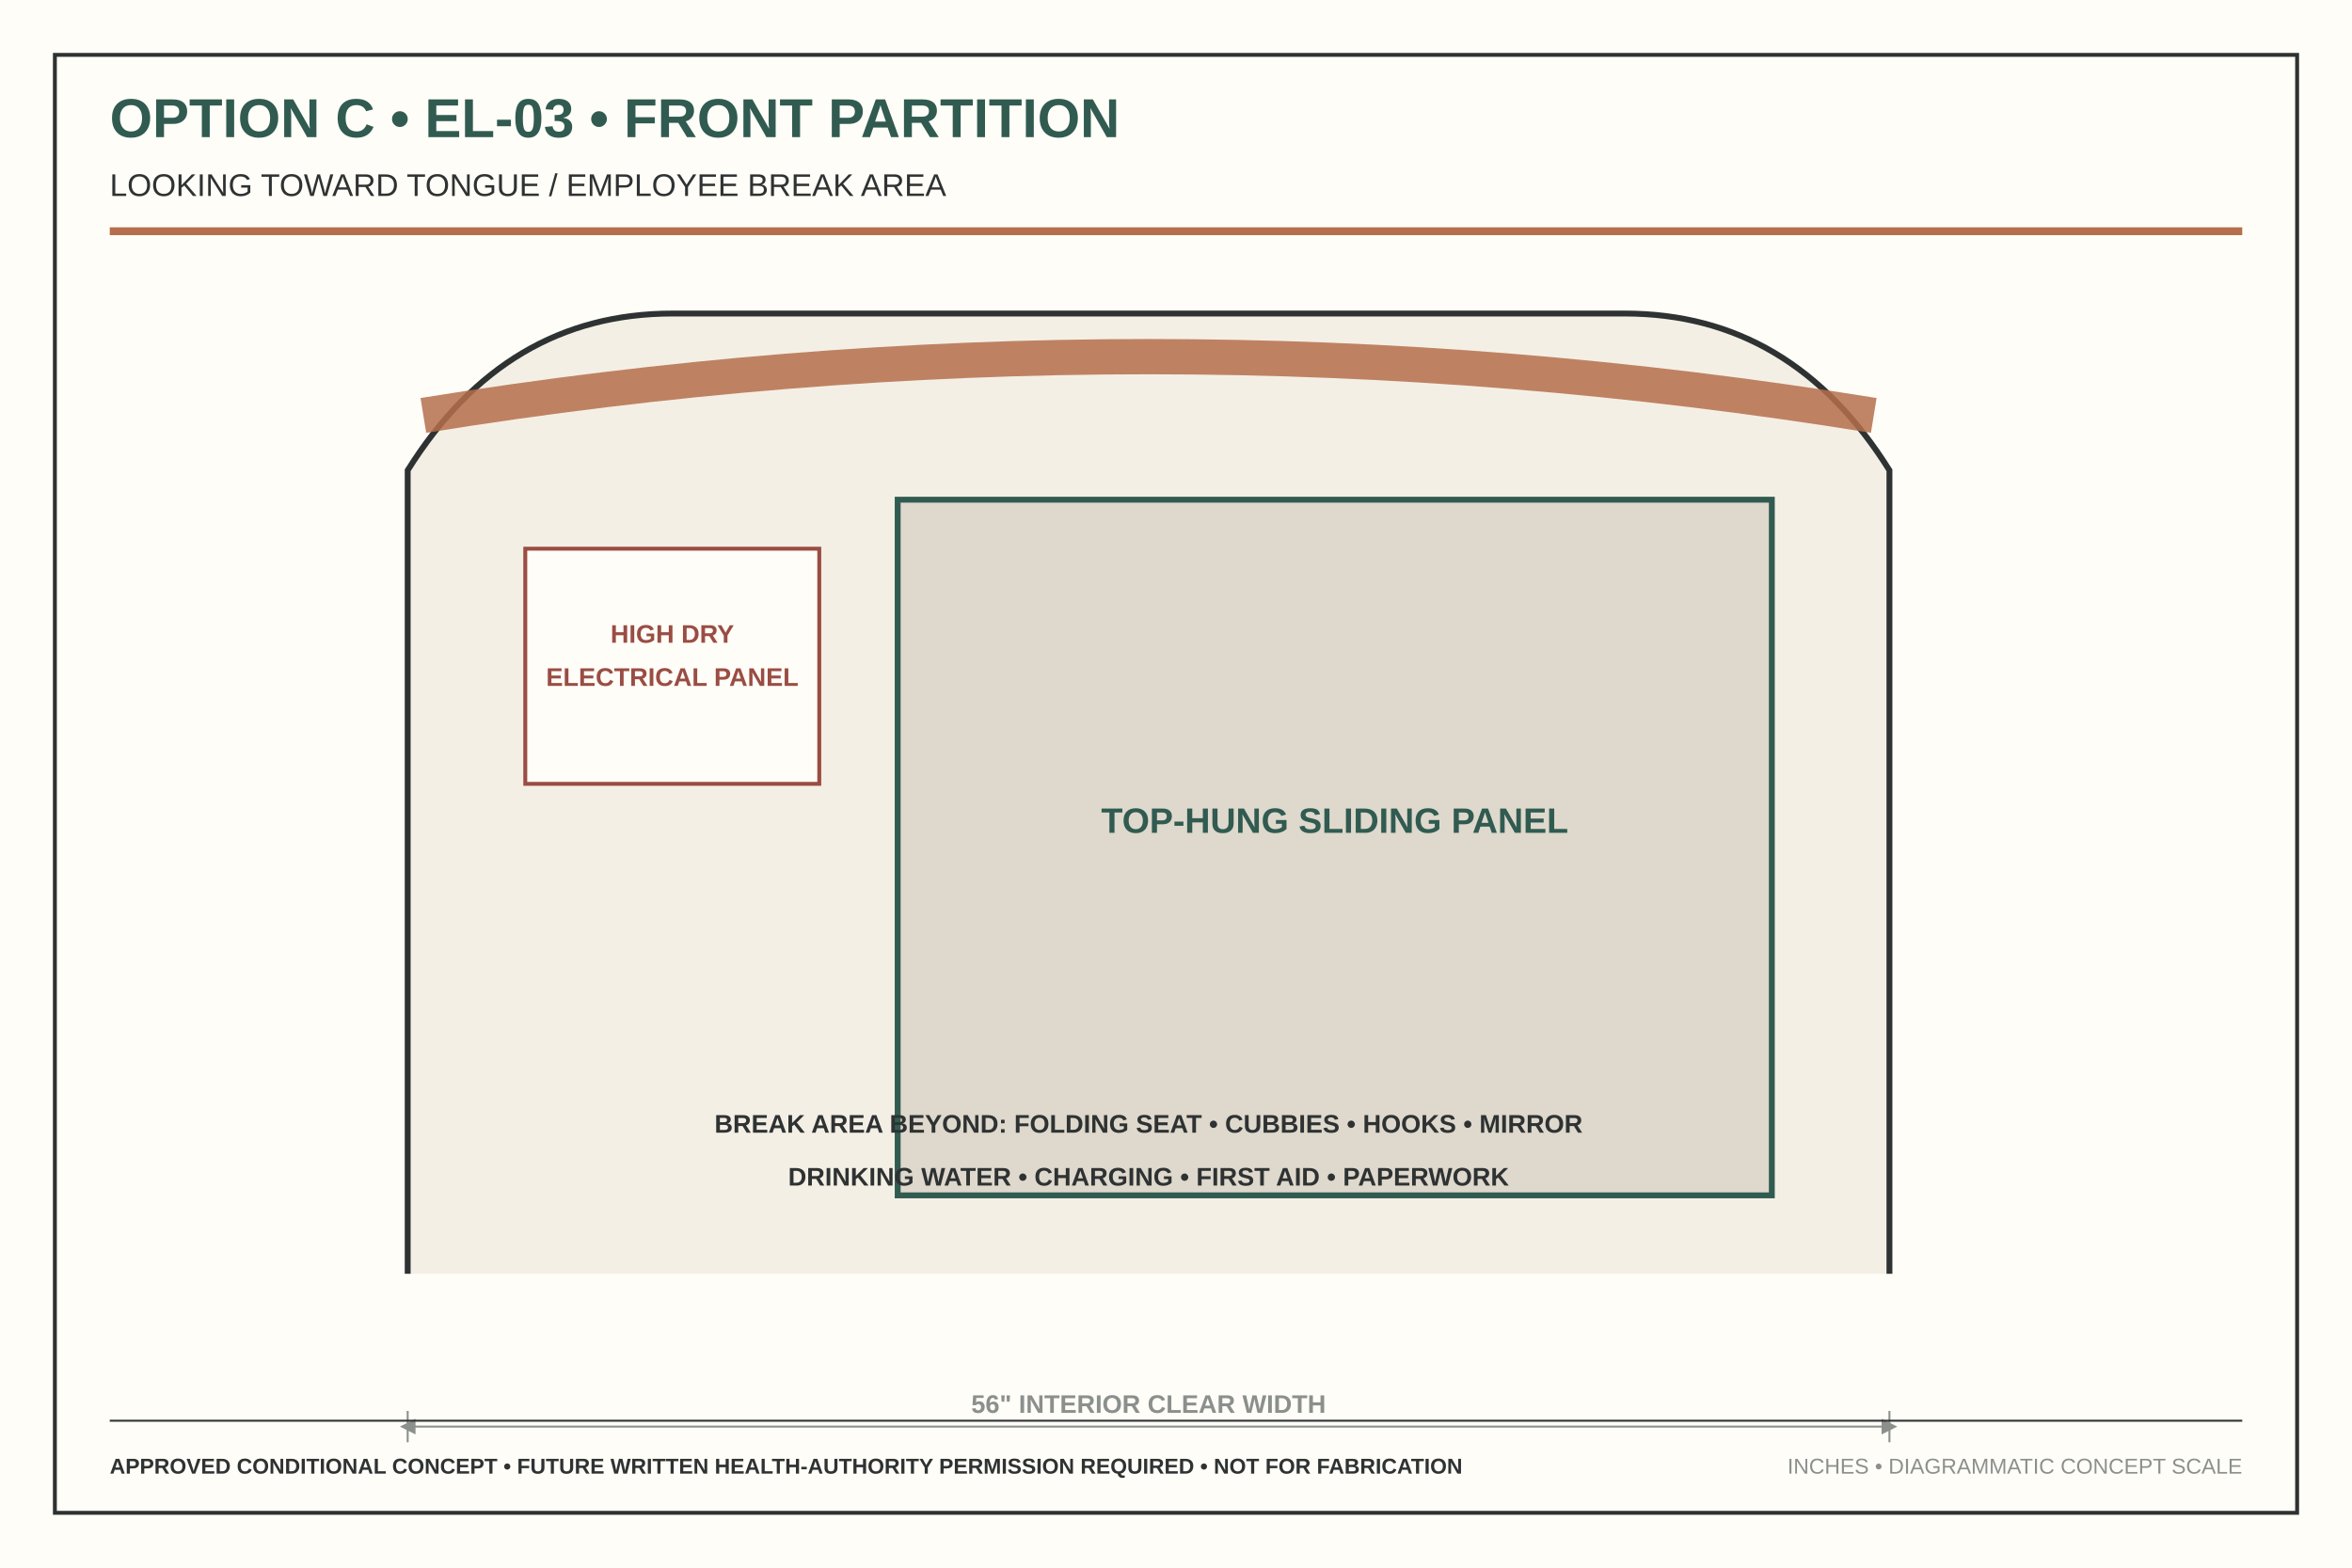
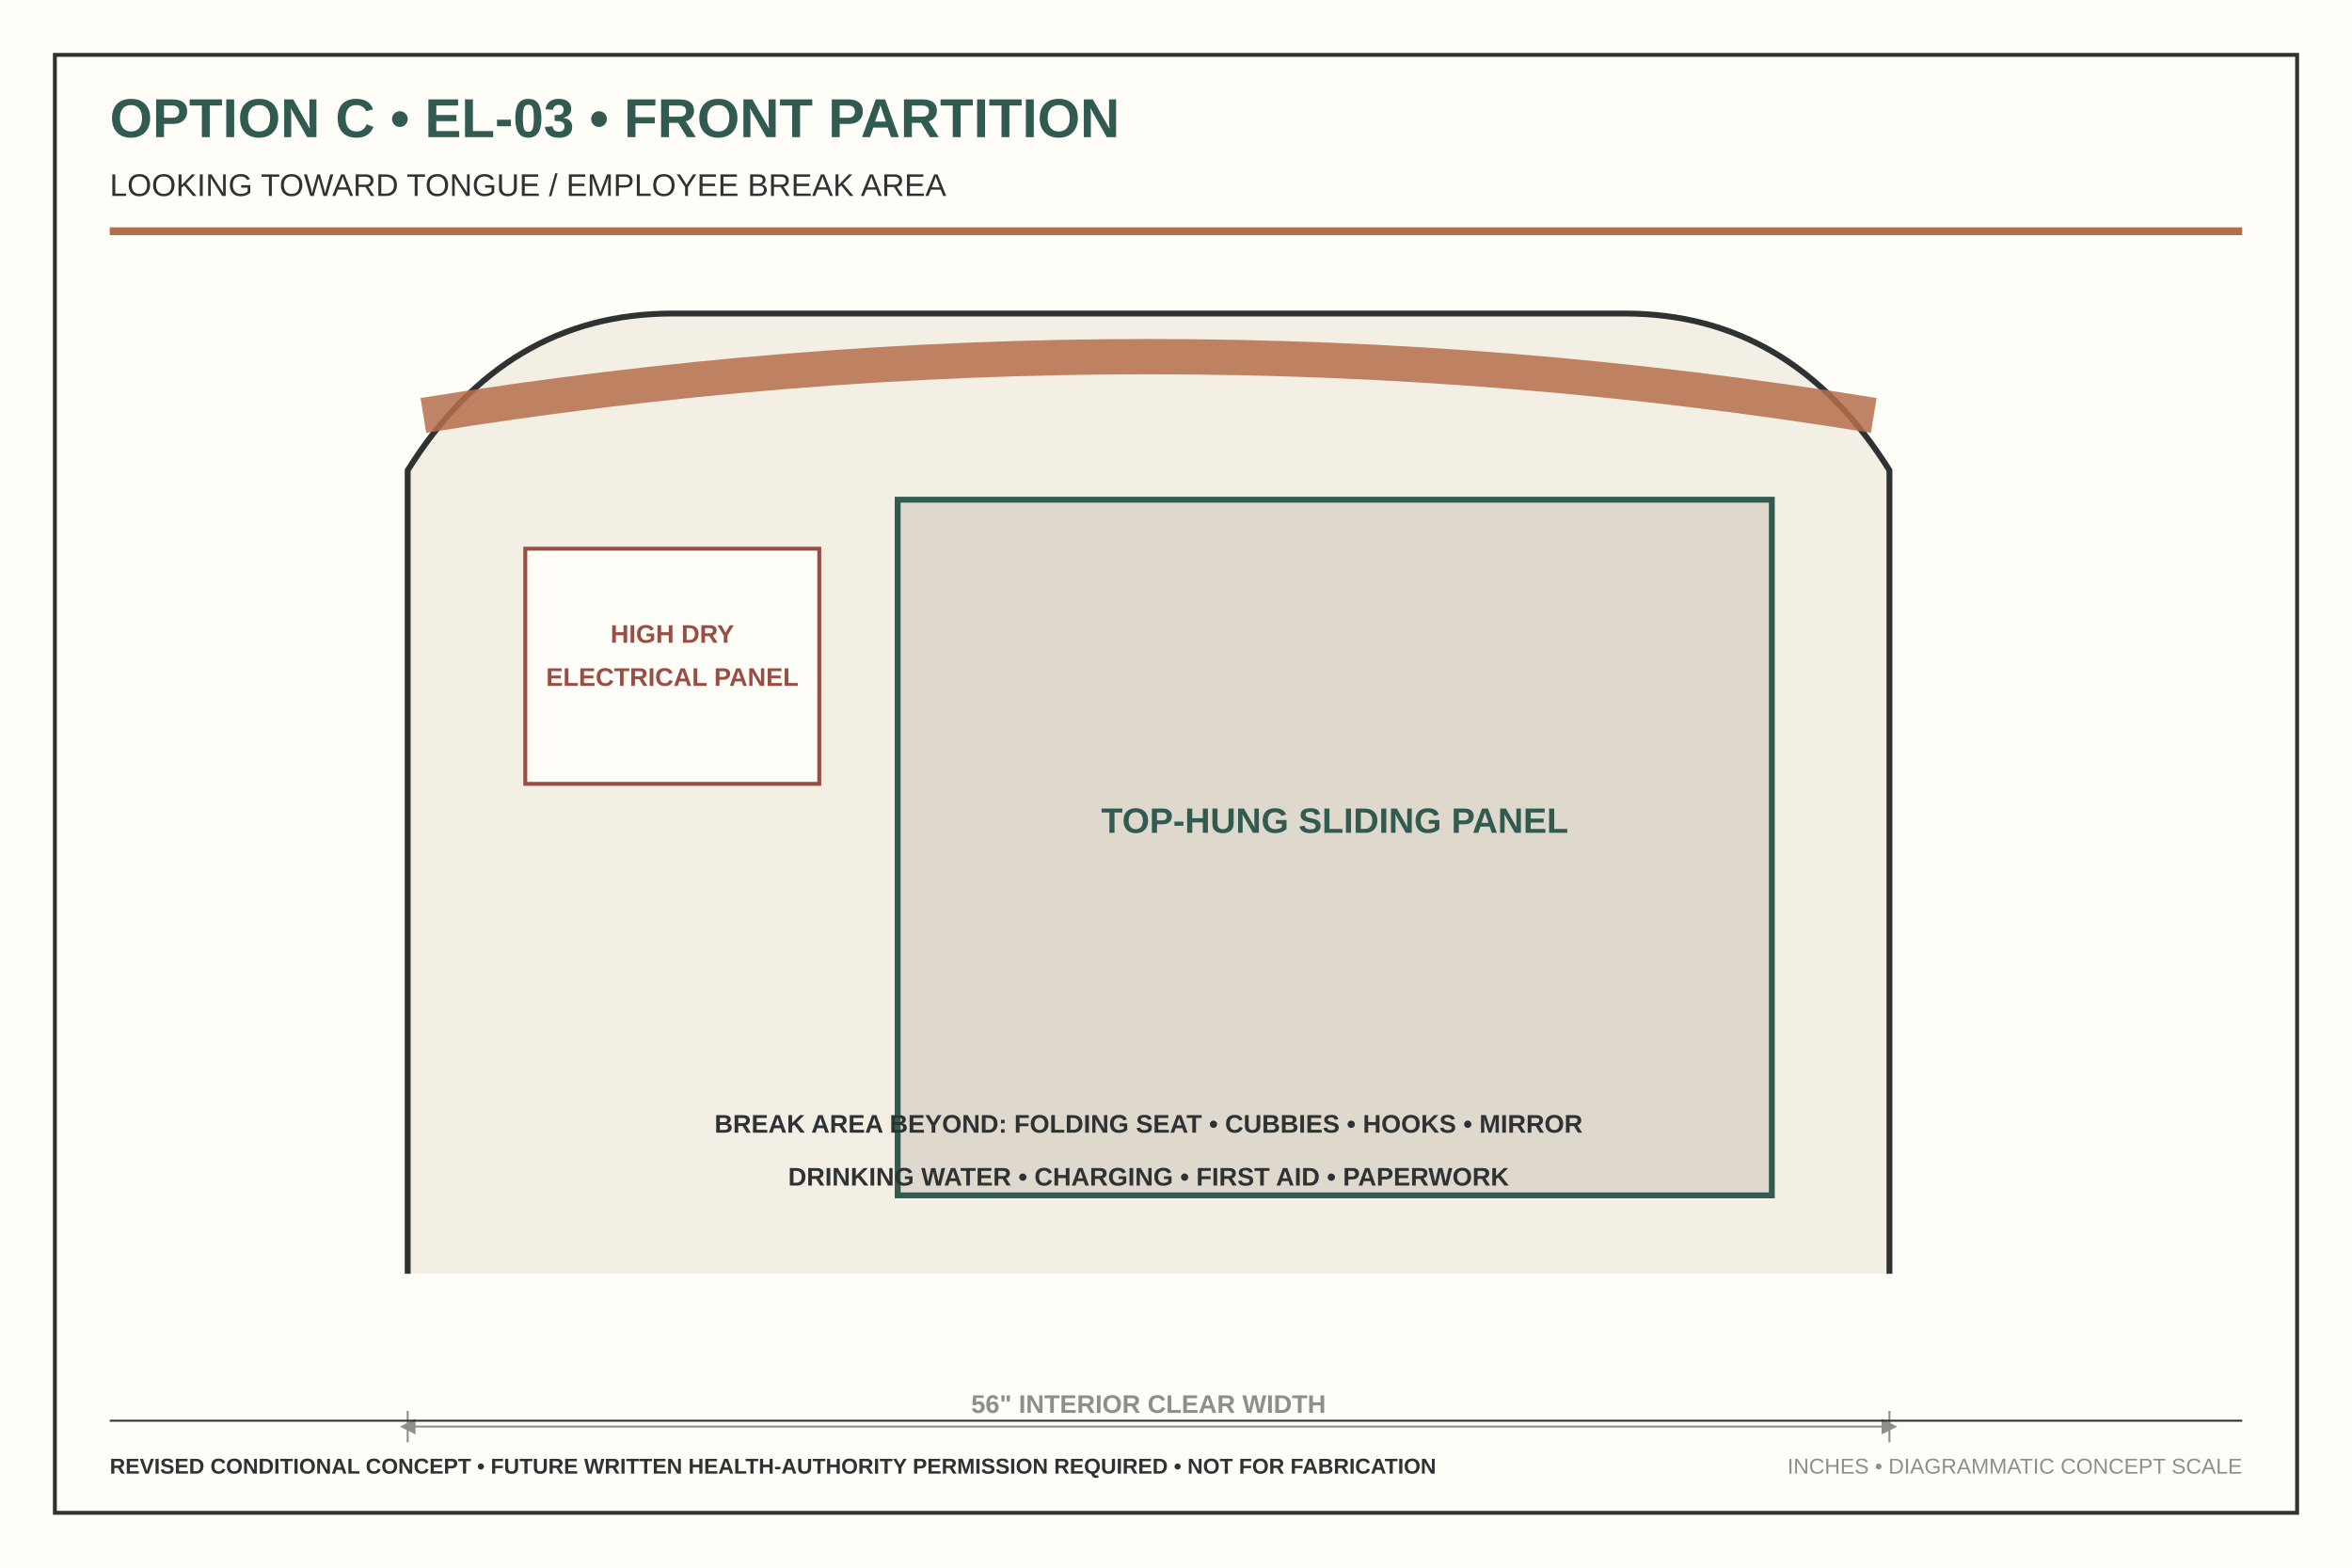
<svg xmlns="http://www.w3.org/2000/svg" width="1200" height="800" viewBox="0 0 1200 800" role="img" aria-labelledby="title desc">
  <rect width="1200" height="800" fill="#FFFDF8" />
  <rect x="28" y="28" width="1144" height="744" fill="none" stroke="#2E3232" stroke-width="2" />
  <text x="56" y="70" font-family="Arial,Helvetica,sans-serif" font-size="28" text-anchor="start" font-weight="700" fill="#315B50">OPTION C • EL-03 • FRONT PARTITION</text>
  <text x="56" y="100" font-family="Arial,Helvetica,sans-serif" font-size="16" text-anchor="start" font-weight="400" fill="#2E3232">LOOKING TOWARD TONGUE / EMPLOYEE BREAK AREA</text>
  <line x1="56" y1="118" x2="1144" y2="118" stroke="#B56F4C" stroke-width="4" />
  <defs>
    <marker id="arrow" markerWidth="8" markerHeight="8" refX="4" refY="4" orient="auto-start-reverse">
      <path d="M0,0 L8,4 L0,8 z" fill="#8B908D" />
    </marker>
    <pattern id="hatch" width="10" height="10" patternUnits="userSpaceOnUse" patternTransform="rotate(45)">
      <line x1="0" y1="0" x2="0" y2="10" stroke="#8B908D" stroke-width="2" />
    </pattern>
  </defs>
  <path d="M 208 650 L 208 240 Q 258 160 343 160 L 829 160 Q 914 160 964 240 L 964 650" fill="#F4EFE5" stroke="#2E3232" stroke-width="3" />
  <path d="M 216 212 Q 586 152 956 212" fill="none" stroke="#B56F4C" stroke-width="18" opacity="0.85" />
  <rect x="268" y="280" width="150" height="120" fill="#FFFDF8" stroke="#9A4D43" stroke-width="2" />
  <text x="343" y="328" font-family="Arial,Helvetica,sans-serif" font-size="13" text-anchor="middle" font-weight="700" fill="#9A4D43">HIGH DRY</text>
  <text x="343" y="350" font-family="Arial,Helvetica,sans-serif" font-size="13" text-anchor="middle" font-weight="700" fill="#9A4D43">ELECTRICAL PANEL</text>
  <rect x="458" y="255" width="446" height="355" fill="#DED8CD" stroke="#315B50" stroke-width="3" />
  <text x="681" y="425" font-family="Arial,Helvetica,sans-serif" font-size="18" text-anchor="middle" font-weight="700" fill="#315B50">TOP-HUNG SLIDING PANEL</text>
  <text x="586" y="578" font-family="Arial,Helvetica,sans-serif" font-size="13" text-anchor="middle" font-weight="700" fill="#2E3232">BREAK AREA BEYOND: FOLDING SEAT • CUBBIES • HOOKS • MIRROR</text>
  <text x="586" y="605" font-family="Arial,Helvetica,sans-serif" font-size="13" text-anchor="middle" font-weight="700" fill="#2E3232">DRINKING WATER • CHARGING • FIRST AID • PAPERWORK</text>
  <line x1="208" y1="728" x2="964" y2="728" stroke="#8B908D" stroke-width="1" marker-start="url(#arrow)" marker-end="url(#arrow)" />
  <line x1="208" y1="720" x2="208" y2="736" stroke="#8B908D" stroke-width="1" />
  <line x1="964" y1="720" x2="964" y2="736" stroke="#8B908D" stroke-width="1" />
  <text x="586" y="721" font-family="Arial,Helvetica,sans-serif" font-size="13" text-anchor="middle" font-weight="700" fill="#8B908D">56" INTERIOR CLEAR WIDTH</text>
  <line x1="56" y1="725" x2="1144" y2="725" stroke="#2E3232" stroke-width="1" />
-   <text x="56" y="752" font-family="Arial,Helvetica,sans-serif" font-size="11" text-anchor="start" font-weight="700" fill="#2E3232">APPROVED CONDITIONAL CONCEPT • FUTURE WRITTEN HEALTH-AUTHORITY PERMISSION REQUIRED • NOT FOR FABRICATION</text>
+   <text x="56" y="752" font-family="Arial,Helvetica,sans-serif" font-size="11" text-anchor="start" font-weight="700" fill="#2E3232">REVISED CONDITIONAL CONCEPT • FUTURE WRITTEN HEALTH-AUTHORITY PERMISSION REQUIRED • NOT FOR FABRICATION</text>
  <text x="1144" y="752" font-family="Arial,Helvetica,sans-serif" font-size="11" text-anchor="end" font-weight="400" fill="#8B908D">INCHES • DIAGRAMMATIC CONCEPT SCALE</text>
</svg>
